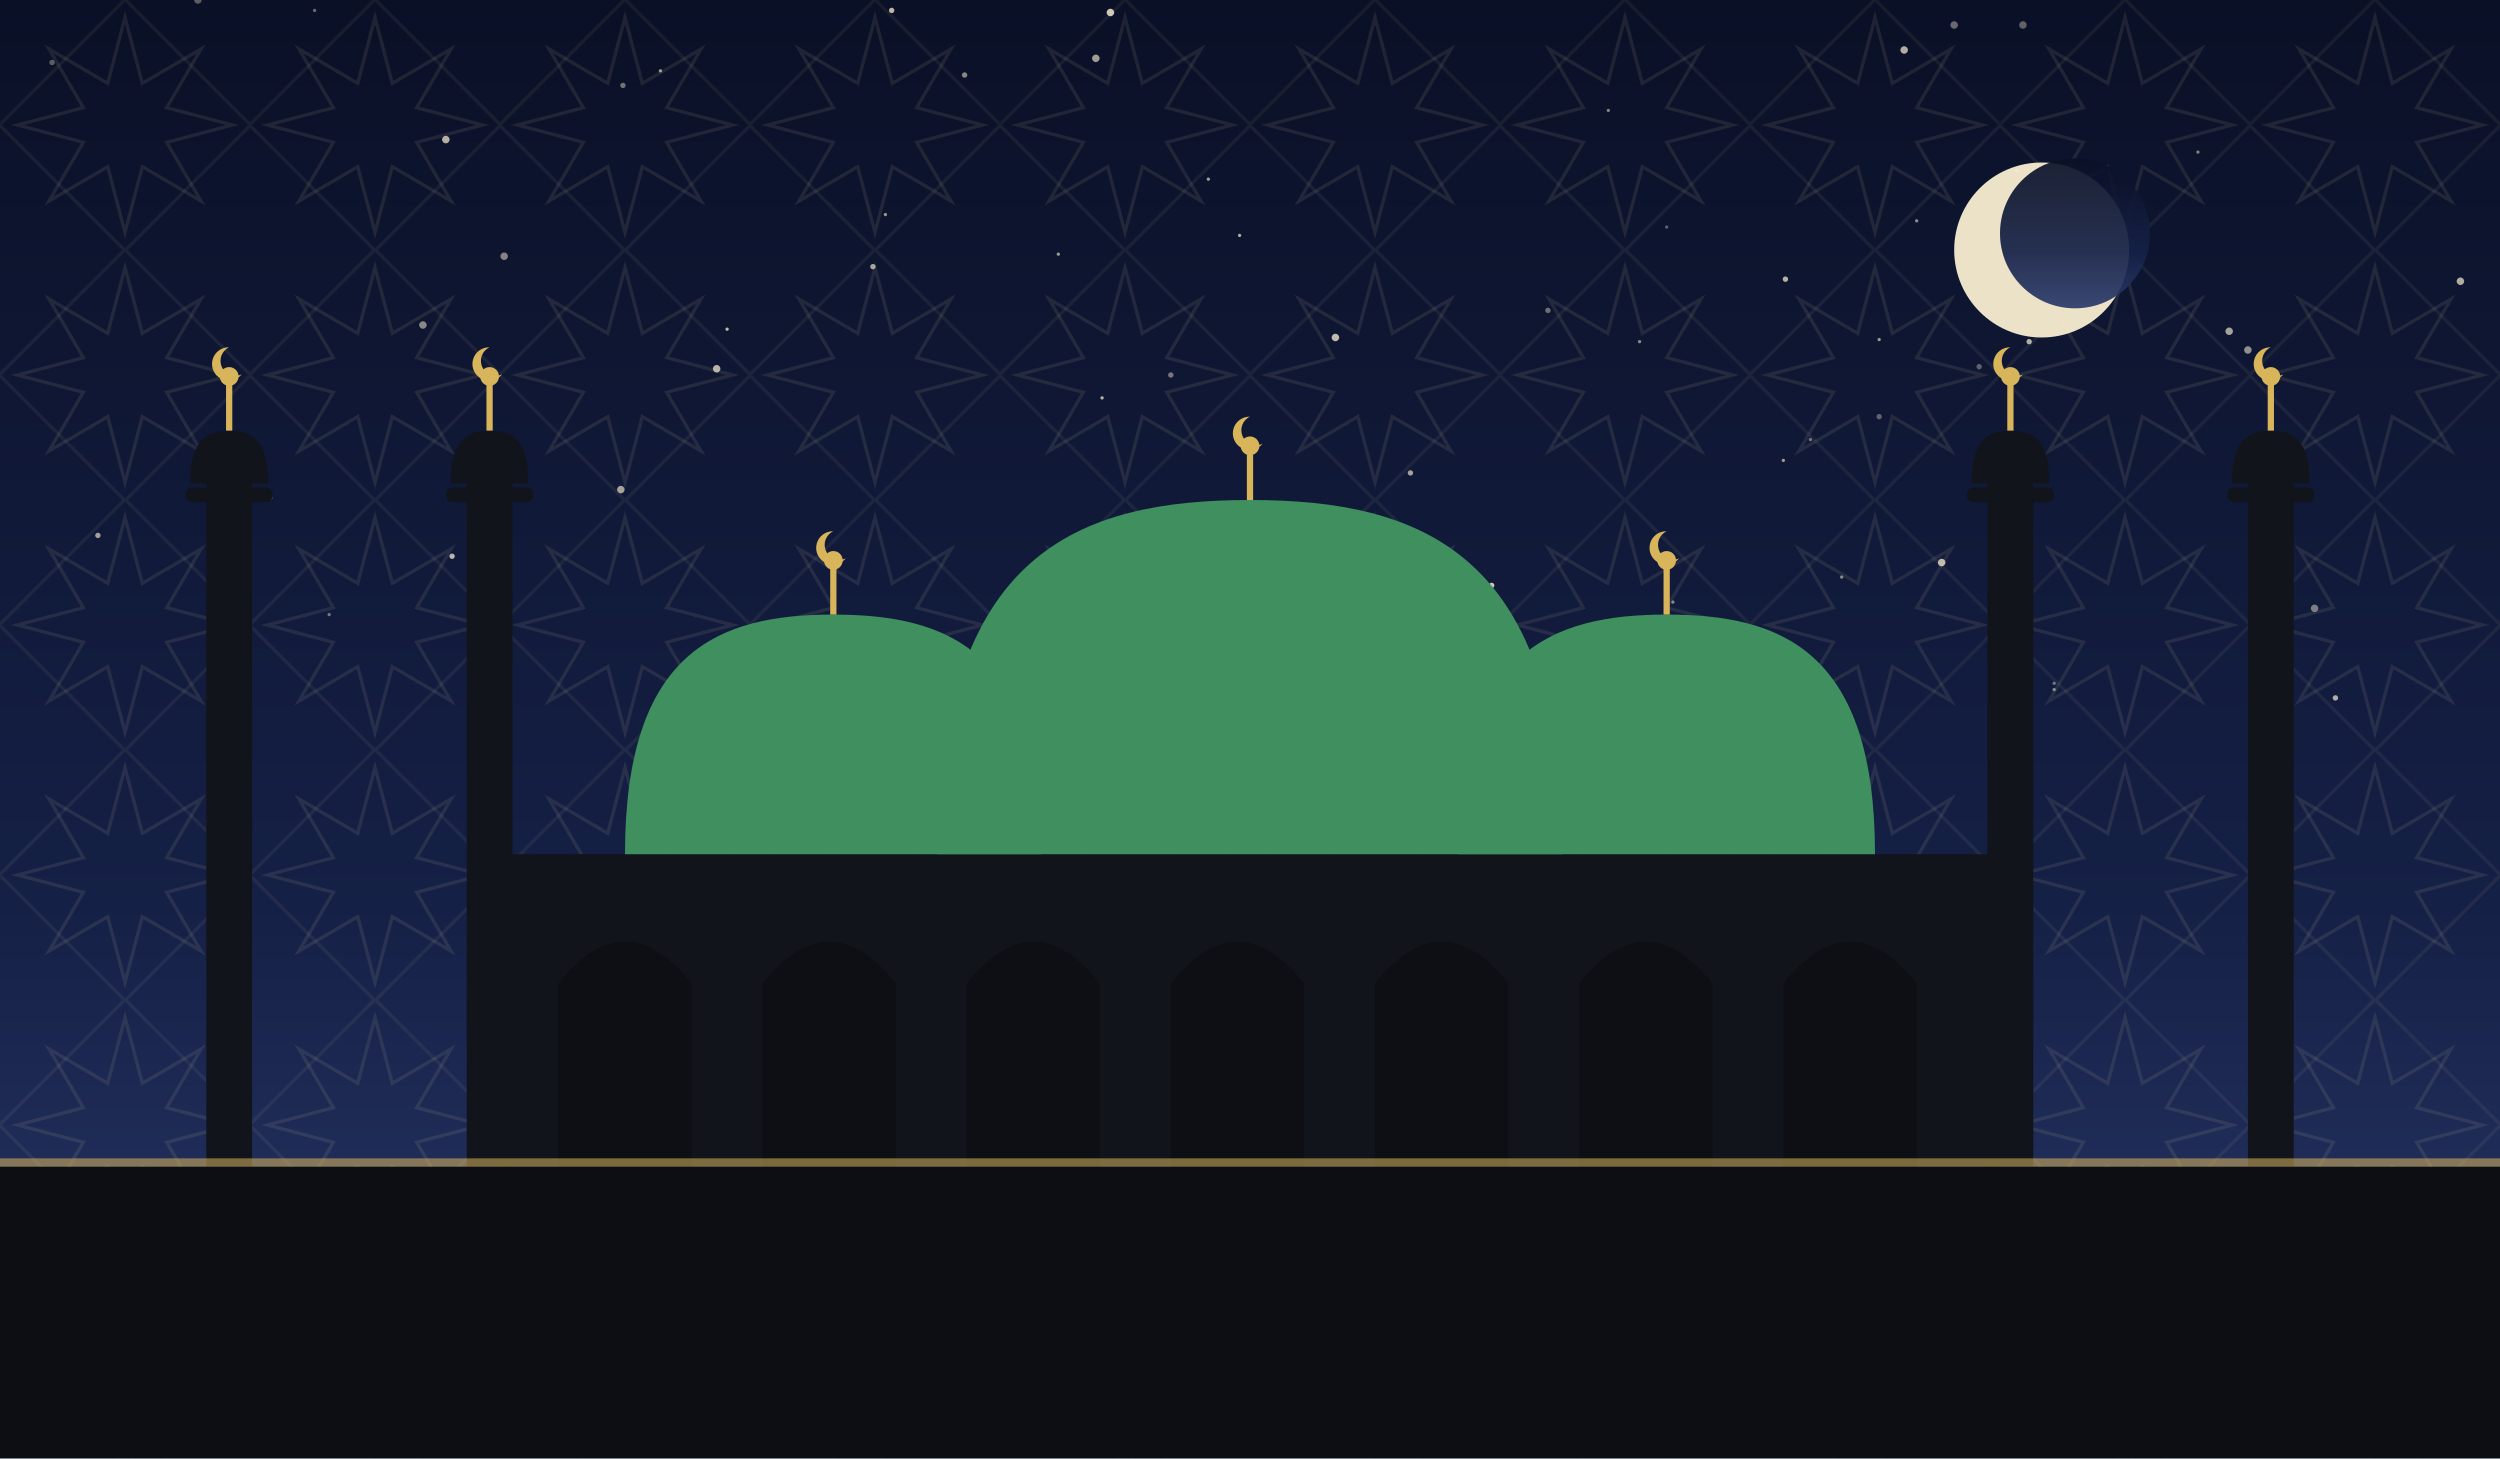
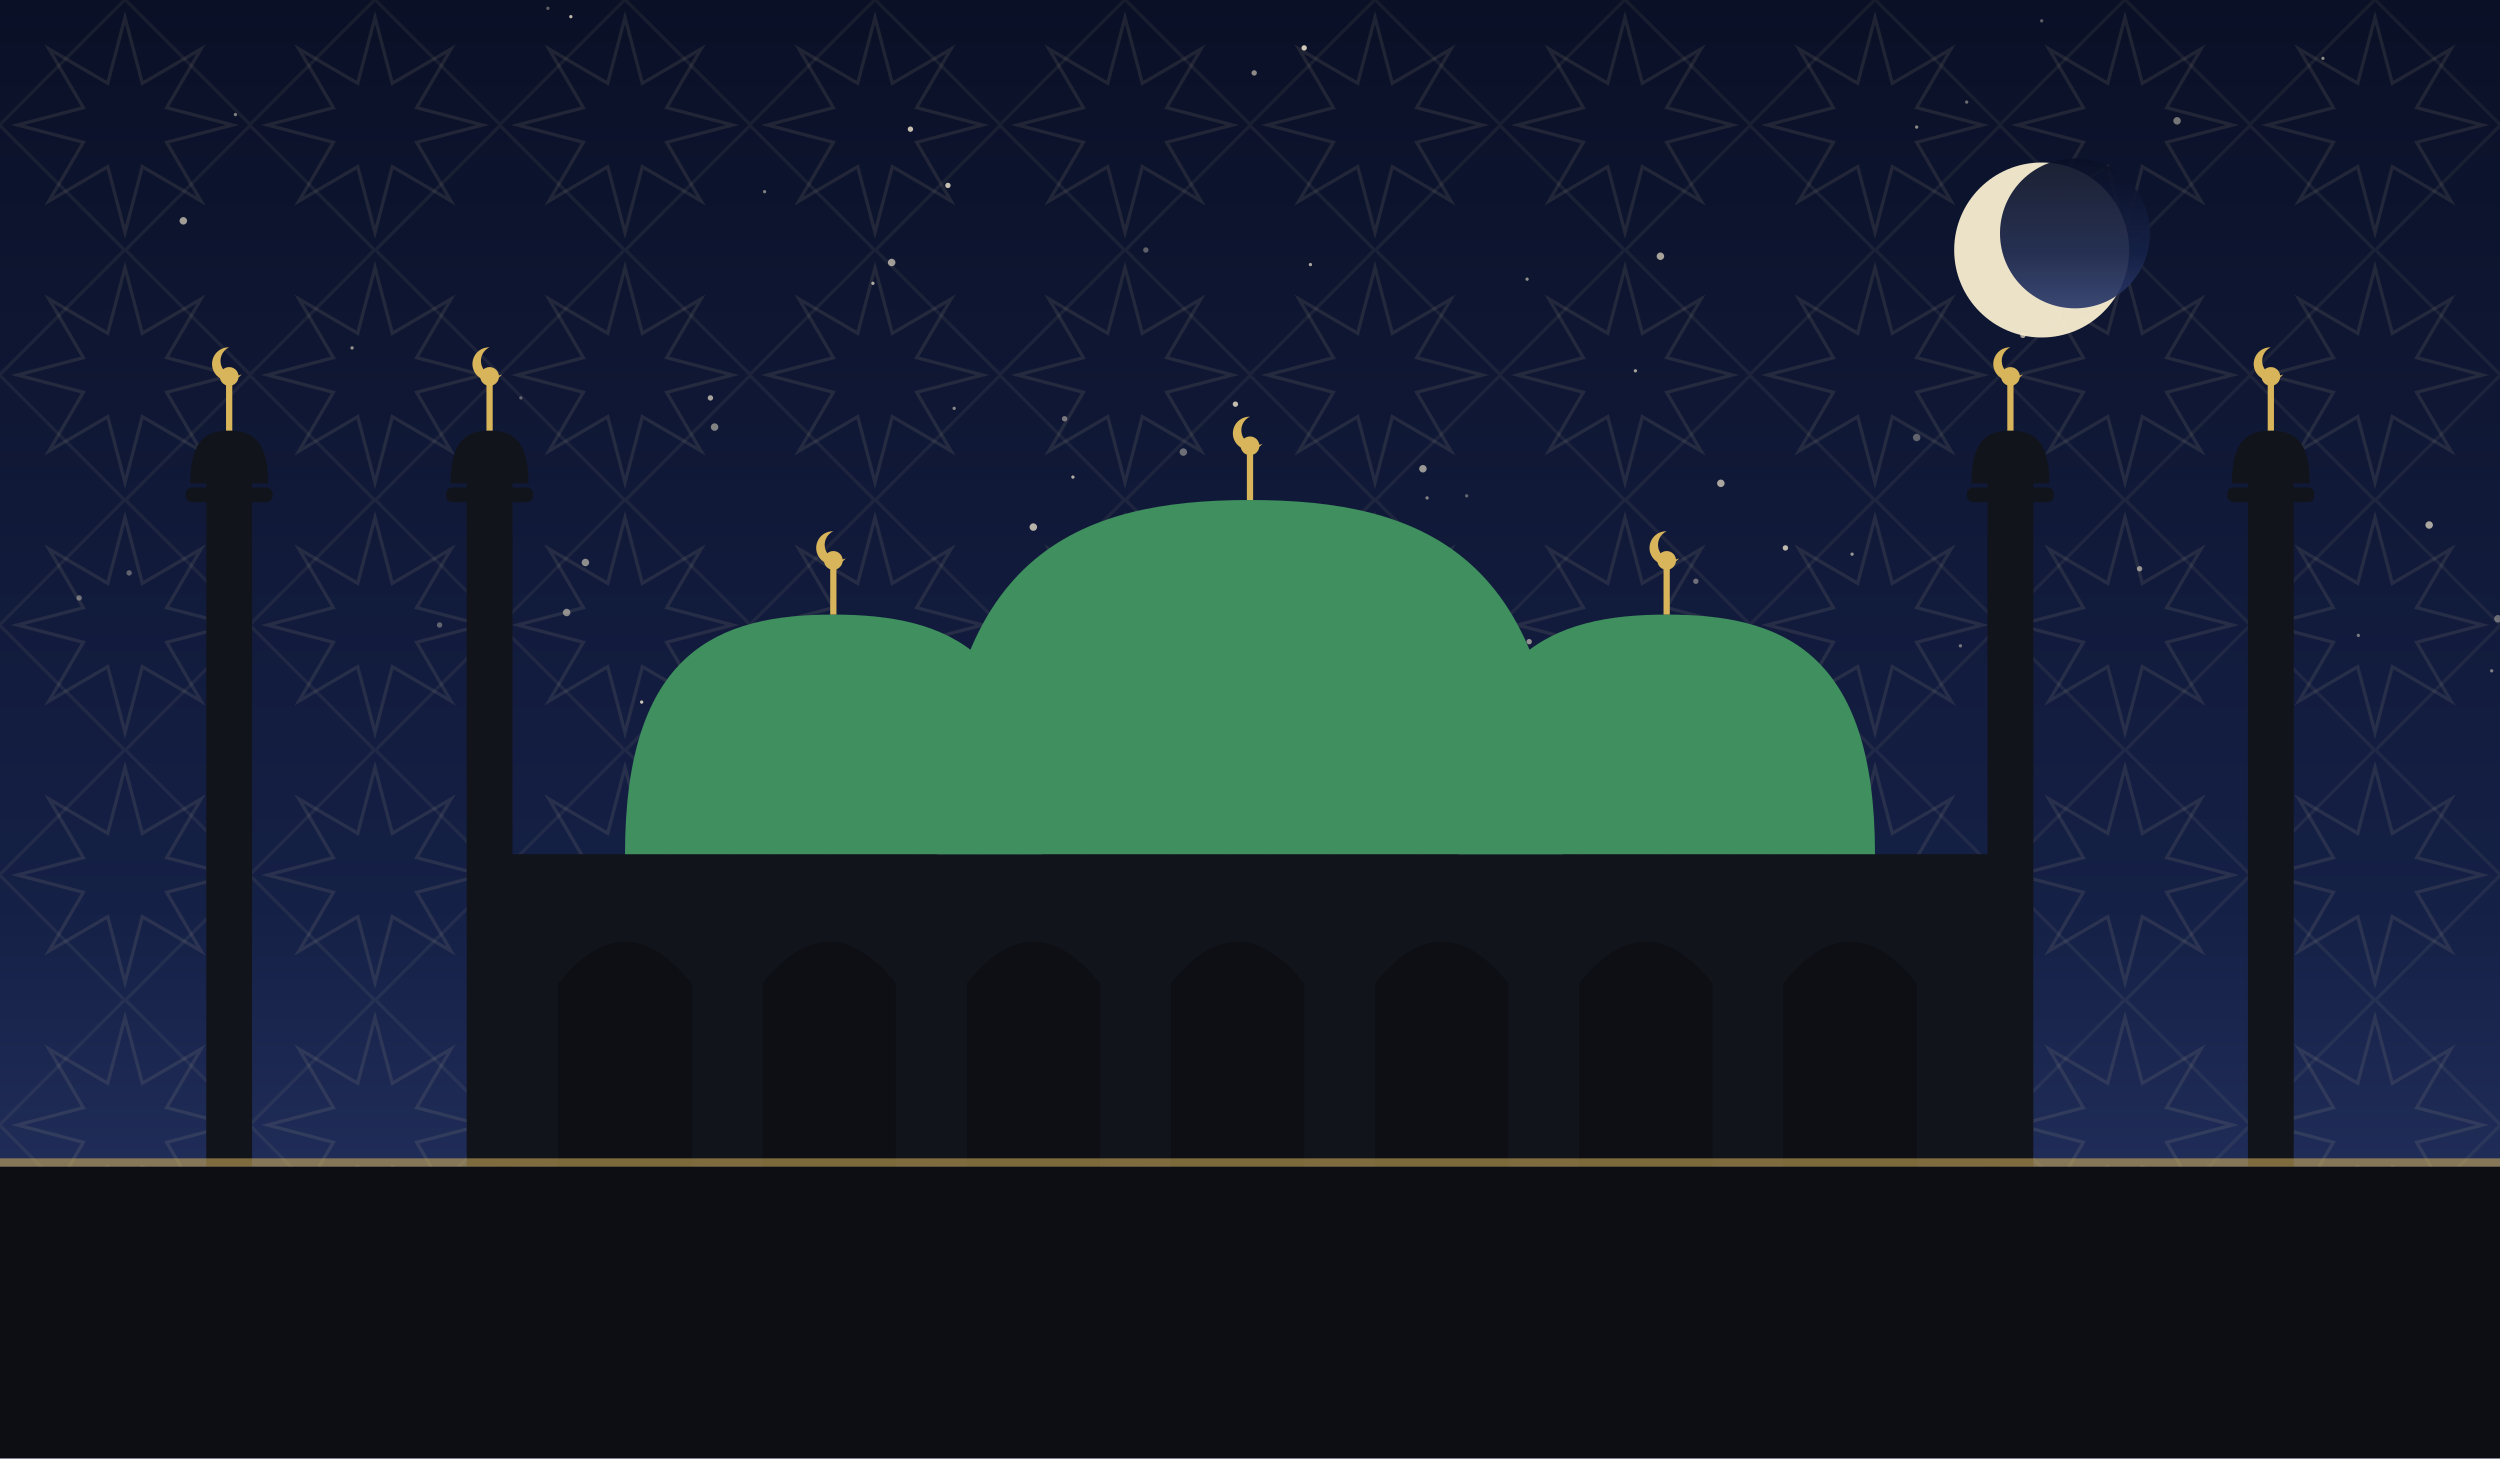
<svg xmlns="http://www.w3.org/2000/svg" viewBox="0 0 1200 700" role="img">
  <defs>
    <linearGradient id="sky" x1="0" y1="0" x2="0" y2="1">
      <stop offset="0" stop-color="#0a1026" />
      <stop offset="0.62" stop-color="#152046" />
      <stop offset="1" stop-color="#2b3a6b" />
    </linearGradient>
    <pattern id="g1" width="120" height="120" patternUnits="userSpaceOnUse">
      <polygon points="111.6,60.0 80.0,68.3 96.5,96.5 68.3,80.0 60.0,111.6 51.7,80.0 23.5,96.5 40.0,68.3 8.4,60.0 40.0,51.7 23.5,23.5 51.7,40.0 60.0,8.4 68.3,40.0 96.5,23.5 80.0,51.7" fill="none" stroke="#e8d9a8" stroke-width="1.6" opacity="0.1" />
      <rect x="17.4" y="17.4" width="85.2" height="85.2" fill="none" stroke="#e8d9a8" stroke-width="1.6" opacity="0.07" transform="rotate(45 60.0 60.0)" />
    </pattern>
  </defs>
  <rect width="1200" height="700" fill="url(#sky)" />
  <rect width="1200" height="700" fill="url(#g1)" />
-   <circle cx="217" cy="267" r="1.3" fill="#f7ecd2" opacity="0.74" />
-   <circle cx="419" cy="128" r="1.3" fill="#f7ecd2" opacity="0.67" />
-   <circle cx="902" cy="200" r="1.3" fill="#f7ecd2" opacity="0.35" />
-   <circle cx="298" cy="235" r="1.8" fill="#f7ecd2" opacity="0.65" />
-   <circle cx="743" cy="149" r="1.3" fill="#f7ecd2" opacity="0.42" />
-   <circle cx="965" cy="290" r="1.3" fill="#f7ecd2" opacity="0.35" />
-   <circle cx="508" cy="122" r="0.8" fill="#f7ecd2" opacity="0.61" />
-   <circle cx="884" cy="277" r="0.8" fill="#f7ecd2" opacity="0.53" />
-   <circle cx="869" cy="211" r="0.8" fill="#f7ecd2" opacity="0.44" />
-   <circle cx="1111" cy="292" r="1.8" fill="#f7ecd2" opacity="0.47" />
-   <circle cx="914" cy="24" r="1.8" fill="#f7ecd2" opacity="0.71" />
-   <circle cx="1070" cy="159" r="1.8" fill="#f7ecd2" opacity="0.65" />
-   <circle cx="595" cy="113" r="0.8" fill="#f7ecd2" opacity="0.70" />
-   <circle cx="857" cy="134" r="1.3" fill="#f7ecd2" opacity="0.73" />
-   <circle cx="920" cy="106" r="0.8" fill="#f7ecd2" opacity="0.55" />
-   <circle cx="856" cy="221" r="0.8" fill="#f7ecd2" opacity="0.61" />
-   <circle cx="1121" cy="335" r="1.3" fill="#f7ecd2" opacity="0.70" />
-   <circle cx="203" cy="156" r="1.8" fill="#f7ecd2" opacity="0.53" />
-   <circle cx="526" cy="28" r="1.8" fill="#f7ecd2" opacity="0.63" />
-   <circle cx="242" cy="123" r="1.8" fill="#f7ecd2" opacity="0.51" />
-   <circle cx="47" cy="257" r="1.3" fill="#f7ecd2" opacity="0.64" />
-   <circle cx="349" cy="158" r="0.8" fill="#f7ecd2" opacity="0.77" />
-   <circle cx="932" cy="270" r="1.8" fill="#f7ecd2" opacity="0.75" />
-   <circle cx="428" cy="5" r="1.3" fill="#f7ecd2" opacity="0.75" />
-   <circle cx="973" cy="299" r="0.8" fill="#f7ecd2" opacity="0.62" />
-   <circle cx="95" cy="0" r="1.8" fill="#f7ecd2" opacity="0.35" />
-   <circle cx="938" cy="12" r="1.8" fill="#f7ecd2" opacity="0.41" />
-   <circle cx="214" cy="67" r="1.8" fill="#f7ecd2" opacity="0.73" />
-   <circle cx="299" cy="41" r="1.3" fill="#f7ecd2" opacity="0.44" />
-   <circle cx="641" cy="162" r="1.8" fill="#f7ecd2" opacity="0.77" />
-   <circle cx="544" cy="274" r="1.8" fill="#f7ecd2" opacity="0.41" />
-   <circle cx="800" cy="109" r="0.8" fill="#f7ecd2" opacity="0.35" />
-   <circle cx="425" cy="103" r="0.8" fill="#f7ecd2" opacity="0.60" />
-   <circle cx="787" cy="164" r="0.8" fill="#f7ecd2" opacity="0.53" />
-   <circle cx="950" cy="176" r="1.3" fill="#f7ecd2" opacity="0.35" />
-   <circle cx="986" cy="331" r="0.8" fill="#f7ecd2" opacity="0.51" />
-   <circle cx="151" cy="5" r="0.8" fill="#f7ecd2" opacity="0.40" />
-   <circle cx="533" cy="6" r="1.8" fill="#f7ecd2" opacity="0.83" />
-   <circle cx="956" cy="258" r="1.8" fill="#f7ecd2" opacity="0.83" />
-   <circle cx="772" cy="53" r="0.8" fill="#f7ecd2" opacity="0.51" />
-   <circle cx="677" cy="227" r="1.3" fill="#f7ecd2" opacity="0.64" />
-   <circle cx="1079" cy="168" r="1.8" fill="#f7ecd2" opacity="0.57" />
-   <circle cx="562" cy="180" r="1.3" fill="#f7ecd2" opacity="0.45" />
-   <circle cx="158" cy="295" r="0.8" fill="#f7ecd2" opacity="0.45" />
-   <circle cx="803" cy="289" r="0.8" fill="#f7ecd2" opacity="0.52" />
-   <circle cx="25" cy="30" r="1.3" fill="#f7ecd2" opacity="0.35" />
-   <circle cx="968" cy="82" r="0.8" fill="#f7ecd2" opacity="0.61" />
-   <circle cx="344" cy="177" r="1.8" fill="#f7ecd2" opacity="0.73" />
-   <circle cx="529" cy="191" r="0.8" fill="#f7ecd2" opacity="0.74" />
-   <circle cx="971" cy="12" r="1.8" fill="#f7ecd2" opacity="0.37" />
-   <circle cx="974" cy="164" r="1.3" fill="#f7ecd2" opacity="0.71" />
-   <circle cx="130" cy="239" r="0.8" fill="#f7ecd2" opacity="0.55" />
-   <circle cx="1055" cy="73" r="0.8" fill="#f7ecd2" opacity="0.50" />
-   <circle cx="317" cy="34" r="0.8" fill="#f7ecd2" opacity="0.63" />
-   <circle cx="580" cy="86" r="0.8" fill="#f7ecd2" opacity="0.65" />
-   <circle cx="716" cy="281" r="1.3" fill="#f7ecd2" opacity="0.81" />
-   <circle cx="1181" cy="135" r="1.8" fill="#f7ecd2" opacity="0.70" />
-   <circle cx="463" cy="36" r="1.3" fill="#f7ecd2" opacity="0.53" />
-   <circle cx="986" cy="328" r="0.8" fill="#f7ecd2" opacity="0.43" />
-   <circle cx="902" cy="163" r="0.8" fill="#f7ecd2" opacity="0.61" />
+   <circle cx="511" cy="201" r="1.3" fill="#f7ecd2" opacity="0.46" />
+   <circle cx="281" cy="270" r="1.8" fill="#f7ecd2" opacity="0.55" />
+   <circle cx="428" cy="126" r="1.8" fill="#f7ecd2" opacity="0.63" />
+   <circle cx="496" cy="253" r="1.8" fill="#f7ecd2" opacity="0.73" />
+   <circle cx="797" cy="123" r="1.8" fill="#f7ecd2" opacity="0.66" />
+   <circle cx="107" cy="212" r="1.3" fill="#f7ecd2" opacity="0.69" />
+   <circle cx="274" cy="8" r="0.8" fill="#f7ecd2" opacity="0.77" />
+   <circle cx="602" cy="35" r="1.3" fill="#f7ecd2" opacity="0.55" />
+   <circle cx="683" cy="225" r="1.8" fill="#f7ecd2" opacity="0.60" />
+   <circle cx="733" cy="134" r="0.8" fill="#f7ecd2" opacity="0.57" />
+   <circle cx="920" cy="210" r="1.8" fill="#f7ecd2" opacity="0.35" />
+   <circle cx="308" cy="337" r="0.8" fill="#f7ecd2" opacity="0.81" />
+   <circle cx="169" cy="167" r="0.8" fill="#f7ecd2" opacity="0.58" />
+   <circle cx="959" cy="236" r="1.3" fill="#f7ecd2" opacity="0.59" />
+   <circle cx="1166" cy="252" r="1.8" fill="#f7ecd2" opacity="0.67" />
+   <circle cx="814" cy="279" r="1.3" fill="#f7ecd2" opacity="0.41" />
+   <circle cx="455" cy="89" r="1.3" fill="#f7ecd2" opacity="0.80" />
+   <circle cx="785" cy="178" r="0.8" fill="#f7ecd2" opacity="0.65" />
+   <circle cx="1012" cy="134" r="0.8" fill="#f7ecd2" opacity="0.43" />
+   <circle cx="920" cy="61" r="0.8" fill="#f7ecd2" opacity="0.55" />
+   <circle cx="341" cy="191" r="1.3" fill="#f7ecd2" opacity="0.66" />
+   <circle cx="211" cy="300" r="1.3" fill="#f7ecd2" opacity="0.35" />
+   <circle cx="458" cy="196" r="0.8" fill="#f7ecd2" opacity="0.53" />
+   <circle cx="626" cy="23" r="1.3" fill="#f7ecd2" opacity="0.83" />
+   <circle cx="1027" cy="273" r="1.3" fill="#f7ecd2" opacity="0.56" />
+   <circle cx="437" cy="62" r="1.3" fill="#f7ecd2" opacity="0.79" />
+   <circle cx="704" cy="238" r="0.8" fill="#f7ecd2" opacity="0.37" />
+   <circle cx="1132" cy="305" r="0.8" fill="#f7ecd2" opacity="0.45" />
+   <circle cx="113" cy="55" r="0.8" fill="#f7ecd2" opacity="0.50" />
+   <circle cx="263" cy="4" r="0.8" fill="#f7ecd2" opacity="0.37" />
+   <circle cx="550" cy="120" r="1.3" fill="#f7ecd2" opacity="0.35" />
+   <circle cx="38" cy="287" r="1.3" fill="#f7ecd2" opacity="0.41" />
+   <circle cx="1199" cy="297" r="1.8" fill="#f7ecd2" opacity="0.38" />
+   <circle cx="889" cy="266" r="0.8" fill="#f7ecd2" opacity="0.59" />
+   <circle cx="1196" cy="322" r="0.8" fill="#f7ecd2" opacity="0.47" />
+   <circle cx="944" cy="49" r="0.8" fill="#f7ecd2" opacity="0.41" />
+   <circle cx="685" cy="239" r="0.8" fill="#f7ecd2" opacity="0.50" />
+   <circle cx="1115" cy="28" r="0.8" fill="#f7ecd2" opacity="0.55" />
+   <circle cx="242" cy="224" r="1.3" fill="#f7ecd2" opacity="0.43" />
+   <circle cx="250" cy="191" r="0.8" fill="#f7ecd2" opacity="0.35" />
+   <circle cx="971" cy="161" r="1.3" fill="#f7ecd2" opacity="0.66" />
+   <circle cx="941" cy="310" r="0.8" fill="#f7ecd2" opacity="0.45" />
+   <circle cx="88" cy="106" r="1.8" fill="#f7ecd2" opacity="0.63" />
+   <circle cx="356" cy="313" r="0.8" fill="#f7ecd2" opacity="0.63" />
+   <circle cx="857" cy="263" r="1.3" fill="#f7ecd2" opacity="0.76" />
+   <circle cx="367" cy="92" r="0.8" fill="#f7ecd2" opacity="0.49" />
+   <circle cx="734" cy="308" r="1.3" fill="#f7ecd2" opacity="0.57" />
+   <circle cx="62" cy="275" r="1.3" fill="#f7ecd2" opacity="0.35" />
+   <circle cx="343" cy="205" r="1.8" fill="#f7ecd2" opacity="0.50" />
+   <circle cx="593" cy="194" r="1.3" fill="#f7ecd2" opacity="0.77" />
+   <circle cx="980" cy="10" r="0.8" fill="#f7ecd2" opacity="0.35" />
+   <circle cx="568" cy="217" r="1.8" fill="#f7ecd2" opacity="0.41" />
+   <circle cx="629" cy="127" r="0.8" fill="#f7ecd2" opacity="0.68" />
+   <circle cx="419" cy="136" r="0.8" fill="#f7ecd2" opacity="0.69" />
+   <circle cx="826" cy="232" r="1.8" fill="#f7ecd2" opacity="0.67" />
+   <circle cx="674" cy="339" r="1.8" fill="#f7ecd2" opacity="0.71" />
+   <circle cx="515" cy="229" r="0.8" fill="#f7ecd2" opacity="0.70" />
+   <circle cx="1045" cy="58" r="1.8" fill="#f7ecd2" opacity="0.45" />
+   <circle cx="272" cy="294" r="1.8" fill="#f7ecd2" opacity="0.53" />
+   <circle cx="380" cy="301" r="0.8" fill="#f7ecd2" opacity="0.65" />
  <circle cx="980" cy="120" r="42" fill="#f6ecd0" opacity="0.95" />
  <circle cx="996" cy="112" r="36" fill="url(#sky)" opacity="0.92" />
  <rect x="240" y="410" width="720" height="150" fill="#12141c" />
  <path d="M 268 560 L 268 472 Q 300 432 332 472 L 332 560 Z" fill="#0c0e14" opacity="0.9" />
  <path d="M 366 560 L 366 472 Q 398 432 430 472 L 430 560 Z" fill="#0c0e14" opacity="0.9" />
  <path d="M 464 560 L 464 472 Q 496 432 528 472 L 528 560 Z" fill="#0c0e14" opacity="0.9" />
  <path d="M 562 560 L 562 472 Q 594 432 626 472 L 626 560 Z" fill="#0c0e14" opacity="0.9" />
  <path d="M 660 560 L 660 472 Q 692 432 724 472 L 724 560 Z" fill="#0c0e14" opacity="0.9" />
  <path d="M 758 560 L 758 472 Q 790 432 822 472 L 822 560 Z" fill="#0c0e14" opacity="0.9" />
  <path d="M 856 560 L 856 472 Q 888 432 920 472 L 920 560 Z" fill="#0c0e14" opacity="0.9" />
  <path d="M 450 410 C 450 265.5, 517.5 240, 600 240 C 682.5 240, 750 265.5, 750 410 Z" fill="#3f8f5f" />
  <line x1="600" y1="240" x2="600" y2="218" stroke="#d8b45a" stroke-width="3" />
  <circle cx="600" cy="214" r="4.5" fill="#d8b45a" />
  <path d="M 600 200 a 8 8 0 1 0 6 13 a 6.4 6.4 0 1 1 -6 -13 Z" fill="#d8b45a" />
  <path d="M 300 410 C 300 312.25, 345.0 295, 400 295 C 455.0 295, 500 312.25, 500 410 Z" fill="#3f8f5f" />
  <line x1="400" y1="295" x2="400" y2="273" stroke="#d8b45a" stroke-width="3" />
  <circle cx="400" cy="269" r="4.5" fill="#d8b45a" />
  <path d="M 400 255 a 8 8 0 1 0 6 13 a 6.4 6.4 0 1 1 -6 -13 Z" fill="#d8b45a" />
  <path d="M 700 410 C 700 312.25, 745.0 295, 800 295 C 855.0 295, 900 312.25, 900 410 Z" fill="#3f8f5f" />
  <line x1="800" y1="295" x2="800" y2="273" stroke="#d8b45a" stroke-width="3" />
  <circle cx="800" cy="269" r="4.5" fill="#d8b45a" />
  <path d="M 800 255 a 8 8 0 1 0 6 13 a 6.4 6.4 0 1 1 -6 -13 Z" fill="#d8b45a" />
  <rect x="99.0" y="230" width="22" height="330" fill="#12141c" />
  <rect x="89.1" y="234" width="41.8" height="7" rx="3" fill="#12141c" />
  <path d="M 91.3 232 C 91.3 210.495, 99.715 206.7, 110 206.7 C 120.285 206.7, 128.7 210.495, 128.7 232 Z" fill="#12141c" />
  <line x1="110" y1="206.7" x2="110" y2="184.7" stroke="#d8b45a" stroke-width="3" />
  <circle cx="110" cy="180.7" r="4.5" fill="#d8b45a" />
  <path d="M 110 166.7 a 8 8 0 1 0 6 13 a 6.4 6.4 0 1 1 -6 -13 Z" fill="#d8b45a" />
  <rect x="224.0" y="230" width="22" height="330" fill="#12141c" />
  <rect x="214.1" y="234" width="41.8" height="7" rx="3" fill="#12141c" />
  <path d="M 216.3 232 C 216.3 210.495, 224.715 206.7, 235 206.7 C 245.285 206.7, 253.7 210.495, 253.7 232 Z" fill="#12141c" />
  <line x1="235" y1="206.7" x2="235" y2="184.7" stroke="#d8b45a" stroke-width="3" />
  <circle cx="235" cy="180.7" r="4.5" fill="#d8b45a" />
  <path d="M 235 166.7 a 8 8 0 1 0 6 13 a 6.4 6.4 0 1 1 -6 -13 Z" fill="#d8b45a" />
  <rect x="954.0" y="230" width="22" height="330" fill="#12141c" />
  <rect x="944.1" y="234" width="41.8" height="7" rx="3" fill="#12141c" />
  <path d="M 946.3 232 C 946.3 210.495, 954.715 206.7, 965 206.7 C 975.285 206.7, 983.7 210.495, 983.7 232 Z" fill="#12141c" />
  <line x1="965" y1="206.7" x2="965" y2="184.7" stroke="#d8b45a" stroke-width="3" />
  <circle cx="965" cy="180.7" r="4.5" fill="#d8b45a" />
  <path d="M 965 166.7 a 8 8 0 1 0 6 13 a 6.4 6.4 0 1 1 -6 -13 Z" fill="#d8b45a" />
  <rect x="1079.0" y="230" width="22" height="330" fill="#12141c" />
  <rect x="1069.1" y="234" width="41.8" height="7" rx="3" fill="#12141c" />
  <path d="M 1071.3 232 C 1071.3 210.495, 1079.715 206.7, 1090 206.7 C 1100.285 206.7, 1108.7 210.495, 1108.7 232 Z" fill="#12141c" />
  <line x1="1090" y1="206.7" x2="1090" y2="184.7" stroke="#d8b45a" stroke-width="3" />
  <circle cx="1090" cy="180.7" r="4.5" fill="#d8b45a" />
  <path d="M 1090 166.7 a 8 8 0 1 0 6 13 a 6.4 6.4 0 1 1 -6 -13 Z" fill="#d8b45a" />
  <rect x="0" y="560" width="1200" height="140" fill="#0c0e14" />
  <rect x="0" y="556" width="1200" height="4" fill="#d8b45a" opacity="0.55" />
</svg>
